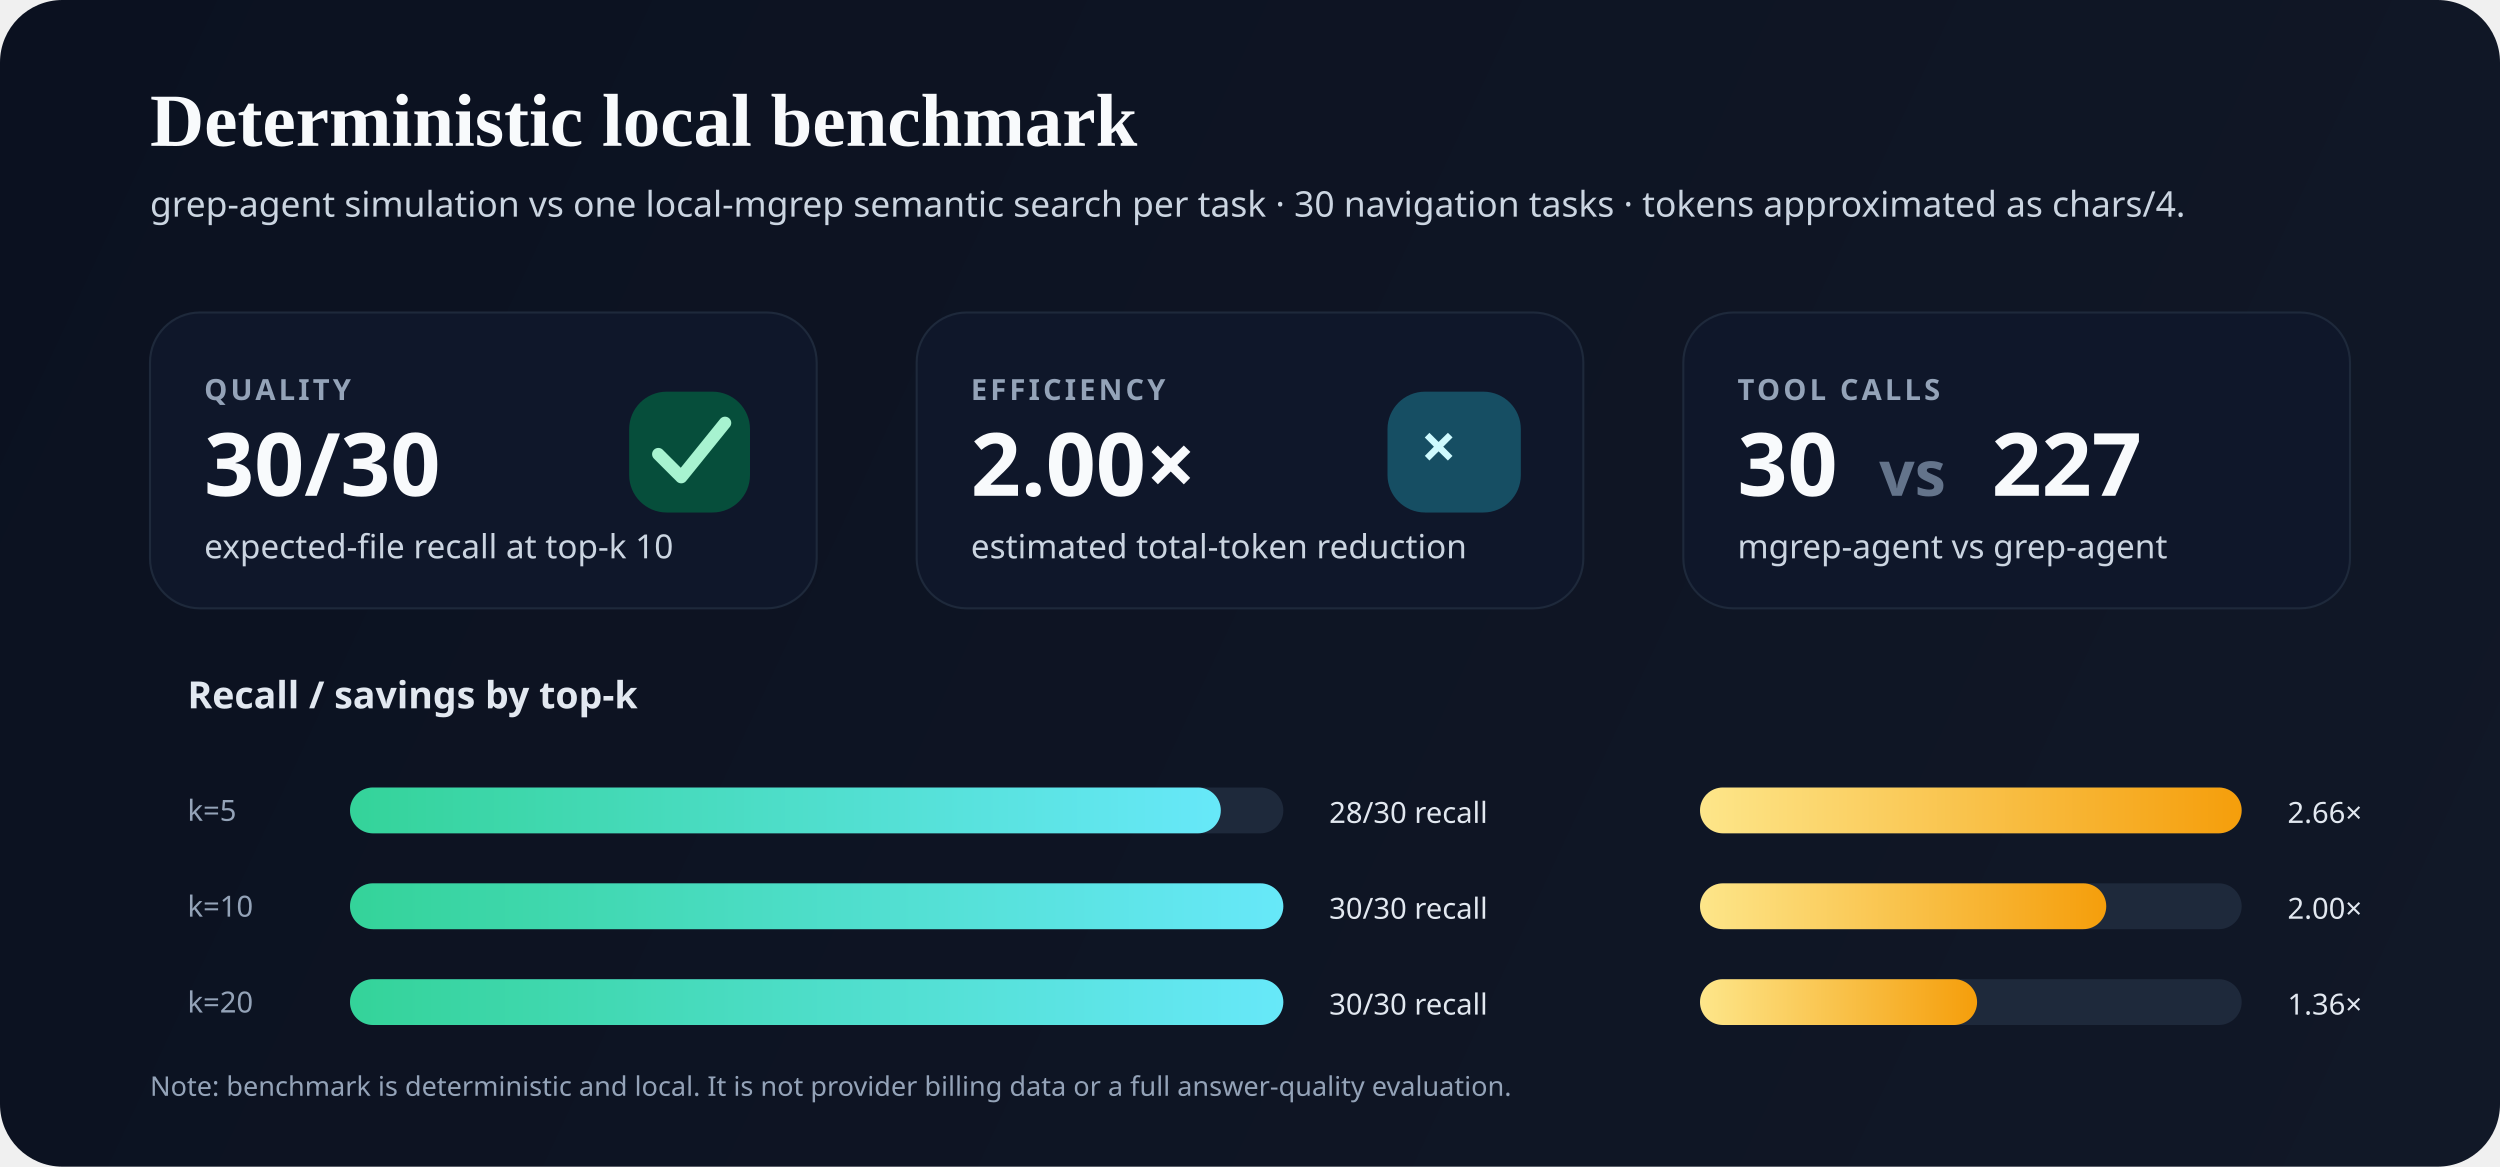
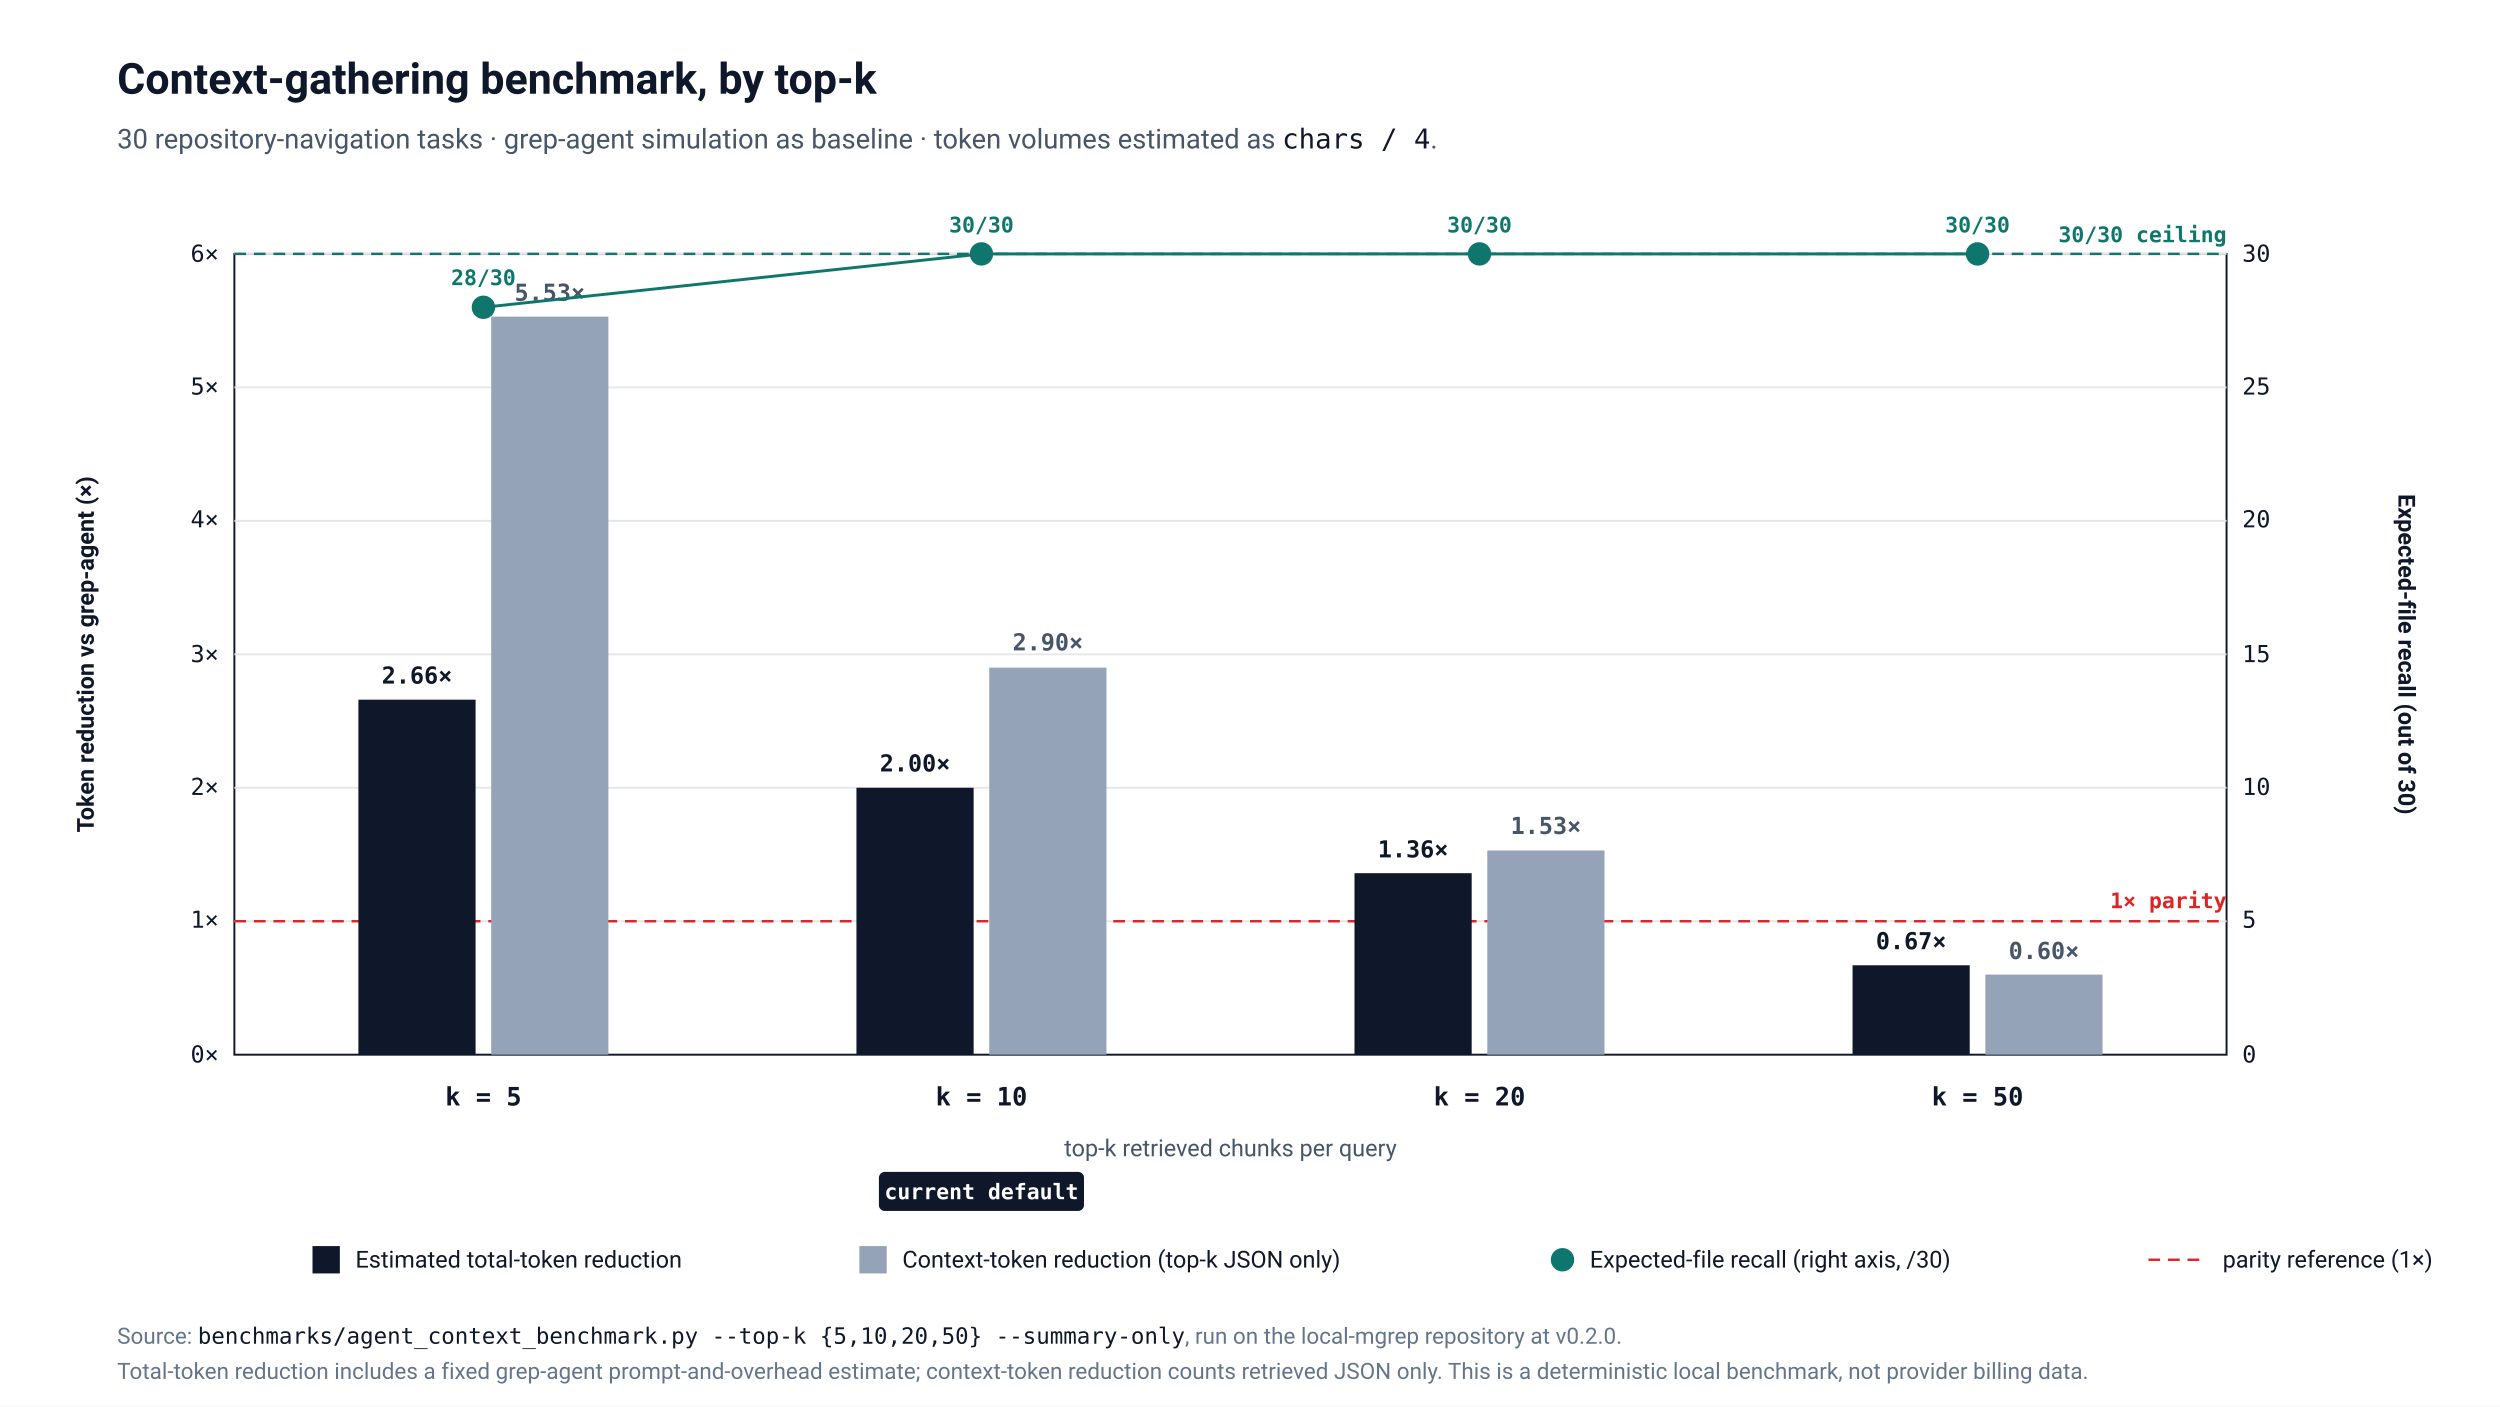
- <svg xmlns="http://www.w3.org/2000/svg" width="1200" height="560" viewBox="0 0 1200 560" fill="none" role="img" aria-labelledby="title desc">
-   <defs>
-     <linearGradient id="bg" x1="0" y1="0" x2="1200" y2="560" gradientUnits="userSpaceOnUse">
-       <stop stop-color="#0B1120" />
-       <stop offset="1" stop-color="#111827" />
-     </linearGradient>
-     <linearGradient id="green" x1="0" y1="0" x2="1" y2="0">
-       <stop stop-color="#34D399" />
-       <stop offset="1" stop-color="#67E8F9" />
-     </linearGradient>
-     <linearGradient id="gold" x1="0" y1="0" x2="1" y2="0">
-       <stop stop-color="#FDE68A" />
-       <stop offset="1" stop-color="#F59E0B" />
-     </linearGradient>
-   </defs>
-   <rect width="1200" height="560" rx="30" fill="url(#bg)" />
-   <text x="72" y="70" fill="#F8FAFC" font-family="Georgia, 'Times New Roman', serif" font-size="36" font-weight="700">Deterministic local benchmark</text>
-   <text x="72" y="104" fill="#CBD5E1" font-family="ui-sans-serif, system-ui" font-size="17">grep-agent simulation vs one local-mgrep semantic search per task · 30 navigation tasks · tokens approximated as chars/4.</text>
-   <g transform="translate(72 150)" font-family="ui-sans-serif, system-ui">
-     <rect width="320" height="142" rx="24" fill="#0F172A" stroke="#1E293B" />
-     <text x="26" y="42" fill="#94A3B8" font-size="14" font-weight="700" letter-spacing="1.5">QUALITY</text>
-     <text x="26" y="88" fill="#F8FAFC" font-size="42" font-weight="900">30/30</text>
-     <text x="26" y="118" fill="#CBD5E1" font-size="16">expected-file recall at top-k 10</text>
-     <rect x="230" y="38" width="58" height="58" rx="18" fill="#064E3B" />
-     <path d="M244 68L255 79L276 53" stroke="#A7F3D0" stroke-width="6" stroke-linecap="round" stroke-linejoin="round" />
+ <svg xmlns="http://www.w3.org/2000/svg" viewBox="0 0 1280 720" role="img" aria-labelledby="bench-title bench-desc" font-family="ui-sans-serif, -apple-system, 'Segoe UI', Roboto, system-ui, sans-serif">
+   <rect width="1280" height="720" fill="#ffffff" />
+   <text x="60" y="48" font-size="22" font-weight="700" fill="#0f172a">Context-gathering benchmark, by top-k</text>
+   <text x="60" y="76" font-size="14" fill="#475569">30 repository-navigation tasks · grep-agent simulation as baseline · token volumes estimated as <tspan font-family="ui-monospace, Menlo, Consolas, monospace" fill="#0f172a">chars / 4</tspan>.</text>
+   <rect x="120" y="130" width="1020" height="410" fill="#ffffff" stroke="#0f172a" stroke-width="1" />
+   <g stroke="#e5e7eb" stroke-width="1">
+     <line x1="120" y1="471.67" x2="1140" y2="471.67" />
+     <line x1="120" y1="403.33" x2="1140" y2="403.33" />
+     <line x1="120" y1="335.00" x2="1140" y2="335.00" />
+     <line x1="120" y1="266.67" x2="1140" y2="266.67" />
+     <line x1="120" y1="198.33" x2="1140" y2="198.33" />
+     <line x1="120" y1="130.00" x2="1140" y2="130.00" />
  </g>
-   <g transform="translate(440 150)" font-family="ui-sans-serif, system-ui">
-     <rect width="320" height="142" rx="24" fill="#0F172A" stroke="#1E293B" />
-     <text x="26" y="42" fill="#94A3B8" font-size="14" font-weight="700" letter-spacing="1.5">EFFICIENCY</text>
-     <text x="26" y="88" fill="#F8FAFC" font-size="42" font-weight="900">2.00×</text>
-     <text x="26" y="118" fill="#CBD5E1" font-size="16">estimated total-token reduction</text>
-     <rect x="226" y="38" width="64" height="58" rx="18" fill="#164E63" />
-     <text x="242" y="75" fill="#CFFAFE" font-size="30" font-weight="900">×</text>
+   <g font-size="12" fill="#0f172a" text-anchor="end" font-family="ui-monospace, Menlo, Consolas, monospace">
+     <text x="112" y="544">0×</text>
+     <text x="112" y="475">1×</text>
+     <text x="112" y="407">2×</text>
+     <text x="112" y="339">3×</text>
+     <text x="112" y="270">4×</text>
+     <text x="112" y="202">5×</text>
+     <text x="112" y="134">6×</text>
  </g>
-   <g transform="translate(808 150)" font-family="ui-sans-serif, system-ui">
-     <rect width="320" height="142" rx="24" fill="#0F172A" stroke="#1E293B" />
-     <text x="26" y="42" fill="#94A3B8" font-size="14" font-weight="700" letter-spacing="1.5">TOOL CALLS</text>
-     <text x="26" y="88" fill="#F8FAFC" font-size="42" font-weight="900">30</text>
-     <text x="94" y="88" fill="#64748B" font-size="30" font-weight="800">vs</text>
-     <text x="148" y="88" fill="#F8FAFC" font-size="42" font-weight="900">227</text>
-     <text x="26" y="118" fill="#CBD5E1" font-size="16">mgrep-agent vs grep-agent</text>
+   <text x="48" y="335" font-size="12" font-weight="700" fill="#0f172a" transform="rotate(-90 48 335)" text-anchor="middle">Token reduction vs grep-agent (×)</text>
+   <g font-size="12" fill="#0f172a" text-anchor="start" font-family="ui-monospace, Menlo, Consolas, monospace">
+     <text x="1148" y="544">0</text>
+     <text x="1148" y="475">5</text>
+     <text x="1148" y="407">10</text>
+     <text x="1148" y="339">15</text>
+     <text x="1148" y="270">20</text>
+     <text x="1148" y="202">25</text>
+     <text x="1148" y="134">30</text>
  </g>
-   <g transform="translate(90 340)" font-family="ui-sans-serif, system-ui">
-     <text x="0" y="0" fill="#E2E8F0" font-size="18" font-weight="800">Recall / savings by top-k</text>
-     <g transform="translate(0 36)">
-       <text x="0" y="18" fill="#94A3B8" font-size="14">k=5</text>
-       <rect x="78" y="2" width="448" height="22" rx="11" fill="#1E293B" />
-       <rect x="78" y="2" width="418" height="22" rx="11" fill="url(#green)" />
-       <text x="548" y="19" fill="#E2E8F0" font-size="14">28/30 recall</text>
-       <rect x="726" y="2" width="260" height="22" rx="11" fill="#1E293B" />
-       <rect x="726" y="2" width="260" height="22" rx="11" fill="url(#gold)" />
-       <text x="1008" y="19" fill="#E2E8F0" font-size="14">2.66×</text>
-     </g>
-     <g transform="translate(0 82)">
-       <text x="0" y="18" fill="#94A3B8" font-size="14">k=10</text>
-       <rect x="78" y="2" width="448" height="22" rx="11" fill="#1E293B" />
-       <rect x="78" y="2" width="448" height="22" rx="11" fill="url(#green)" />
-       <text x="548" y="19" fill="#E2E8F0" font-size="14">30/30 recall</text>
-       <rect x="726" y="2" width="260" height="22" rx="11" fill="#1E293B" />
-       <rect x="726" y="2" width="195" height="22" rx="11" fill="url(#gold)" />
-       <text x="1008" y="19" fill="#E2E8F0" font-size="14">2.00×</text>
-     </g>
-     <g transform="translate(0 128)">
-       <text x="0" y="18" fill="#94A3B8" font-size="14">k=20</text>
-       <rect x="78" y="2" width="448" height="22" rx="11" fill="#1E293B" />
-       <rect x="78" y="2" width="448" height="22" rx="11" fill="url(#green)" />
-       <text x="548" y="19" fill="#E2E8F0" font-size="14">30/30 recall</text>
-       <rect x="726" y="2" width="260" height="22" rx="11" fill="#1E293B" />
-       <rect x="726" y="2" width="133" height="22" rx="11" fill="url(#gold)" />
-       <text x="1008" y="19" fill="#E2E8F0" font-size="14">1.36×</text>
-     </g>
+   <text x="1228" y="335" font-size="12" font-weight="700" fill="#0f172a" transform="rotate(90 1228 335)" text-anchor="middle">Expected-file recall (out of 30)</text>
+   <line x1="120" y1="471.67" x2="1140" y2="471.67" stroke="#dc2626" stroke-width="1.25" stroke-dasharray="6 4" />
+   <text x="1140" y="465" text-anchor="end" font-size="11" font-weight="700" fill="#dc2626" font-family="ui-monospace, Menlo, Consolas, monospace">1× parity</text>
+   <line x1="120" y1="130" x2="1140" y2="130" stroke="#0f766e" stroke-width="1.25" stroke-dasharray="6 4" />
+   <text x="1140" y="124" text-anchor="end" font-size="11" font-weight="700" fill="#0f766e" font-family="ui-monospace, Menlo, Consolas, monospace">30/30 ceiling</text>
+   <rect x="183.5" y="358.23" width="60" height="181.77" fill="#0f172a" />
+   <text x="213.5" y="350" text-anchor="middle" font-size="12" font-weight="700" fill="#0f172a" font-family="ui-monospace, Menlo, Consolas, monospace">2.66×</text>
+   <rect x="251.5" y="162.12" width="60" height="377.88" fill="#94a3b8" />
+   <text x="281.5" y="154" text-anchor="middle" font-size="12" font-weight="700" fill="#475569" font-family="ui-monospace, Menlo, Consolas, monospace">5.53×</text>
+   <rect x="438.5" y="403.33" width="60" height="136.67" fill="#0f172a" />
+   <text x="468.5" y="395" text-anchor="middle" font-size="12" font-weight="700" fill="#0f172a" font-family="ui-monospace, Menlo, Consolas, monospace">2.00×</text>
+   <rect x="506.5" y="341.83" width="60" height="198.17" fill="#94a3b8" />
+   <text x="536.5" y="333" text-anchor="middle" font-size="12" font-weight="700" fill="#475569" font-family="ui-monospace, Menlo, Consolas, monospace">2.90×</text>
+   <rect x="693.5" y="447.07" width="60" height="92.93" fill="#0f172a" />
+   <text x="723.5" y="439" text-anchor="middle" font-size="12" font-weight="700" fill="#0f172a" font-family="ui-monospace, Menlo, Consolas, monospace">1.36×</text>
+   <rect x="761.5" y="435.45" width="60" height="104.55" fill="#94a3b8" />
+   <text x="791.5" y="427" text-anchor="middle" font-size="12" font-weight="700" fill="#475569" font-family="ui-monospace, Menlo, Consolas, monospace">1.53×</text>
+   <rect x="948.5" y="494.22" width="60" height="45.78" fill="#0f172a" />
+   <text x="978.5" y="486" text-anchor="middle" font-size="12" font-weight="700" fill="#0f172a" font-family="ui-monospace, Menlo, Consolas, monospace">0.67×</text>
+   <rect x="1016.5" y="499.00" width="60" height="41.00" fill="#94a3b8" />
+   <text x="1046.5" y="491" text-anchor="middle" font-size="12" font-weight="700" fill="#475569" font-family="ui-monospace, Menlo, Consolas, monospace">0.60×</text>
+   <g fill="#0f766e">
+     <circle cx="247.5" cy="157.33" r="6" />
+     <circle cx="502.5" cy="130" r="6" />
+     <circle cx="757.5" cy="130" r="6" />
+     <circle cx="1012.5" cy="130" r="6" />
  </g>
-   <text x="72" y="526" fill="#94A3B8" font-family="ui-sans-serif, system-ui" font-size="13">Note: benchmark is deterministic and local. It is not provider billing data or a full answer-quality evaluation.</text>
+   <polyline points="247.5,157.33 502.5,130 757.5,130 1012.5,130" fill="none" stroke="#0f766e" stroke-width="1.5" />
+   <g font-size="11" font-weight="700" fill="#0f766e" font-family="ui-monospace, Menlo, Consolas, monospace" text-anchor="middle">
+     <text x="247.5" y="146">28/30</text>
+     <text x="502.5" y="119">30/30</text>
+     <text x="757.5" y="119">30/30</text>
+     <text x="1012.5" y="119">30/30</text>
+   </g>
+   <g font-size="13" font-weight="700" fill="#0f172a" text-anchor="middle" font-family="ui-monospace, Menlo, Consolas, monospace">
+     <text x="247.5" y="566">k = 5</text>
+     <text x="502.5" y="566">k = 10</text>
+     <text x="757.5" y="566">k = 20</text>
+     <text x="1012.5" y="566">k = 50</text>
+   </g>
+   <text x="630" y="592" font-size="12" fill="#475569" text-anchor="middle">top-k retrieved chunks per query</text>
+   <g transform="translate(450 600)">
+     <rect width="105" height="20" rx="3" fill="#0f172a" />
+     <text x="52.5" y="14" font-size="11" font-weight="700" fill="#ffffff" text-anchor="middle" font-family="ui-monospace, Menlo, Consolas, monospace">current default</text>
+   </g>
+   <g transform="translate(160 638)" font-size="12" fill="#0f172a">
+     <rect width="14" height="14" fill="#0f172a" />
+     <text x="22" y="11">Estimated total-token reduction</text>
+     <rect x="280" width="14" height="14" fill="#94a3b8" />
+     <text x="302" y="11">Context-token reduction (top-k JSON only)</text>
+     <circle cx="640" cy="7" r="6" fill="#0f766e" />
+     <text x="654" y="11">Expected-file recall (right axis, /30)</text>
+     <line x1="940" y1="7" x2="970" y2="7" stroke="#dc2626" stroke-width="1.25" stroke-dasharray="6 4" />
+     <text x="978" y="11">parity reference (1×)</text>
+   </g>
+   <text x="60" y="688" font-size="11.5" fill="#64748b">
+     Source: <tspan font-family="ui-monospace, Menlo, Consolas, monospace" fill="#0f172a">benchmarks/agent_context_benchmark.py --top-k {5,10,20,50} --summary-only</tspan>, run on the local-mgrep repository at v0.2.0.
+   </text>
+   <text x="60" y="706" font-size="11.5" fill="#64748b">
+     Total-token reduction includes a fixed grep-agent prompt-and-overhead estimate; context-token reduction counts retrieved JSON only. This is a deterministic local benchmark, not provider billing data.
+   </text>
</svg>
